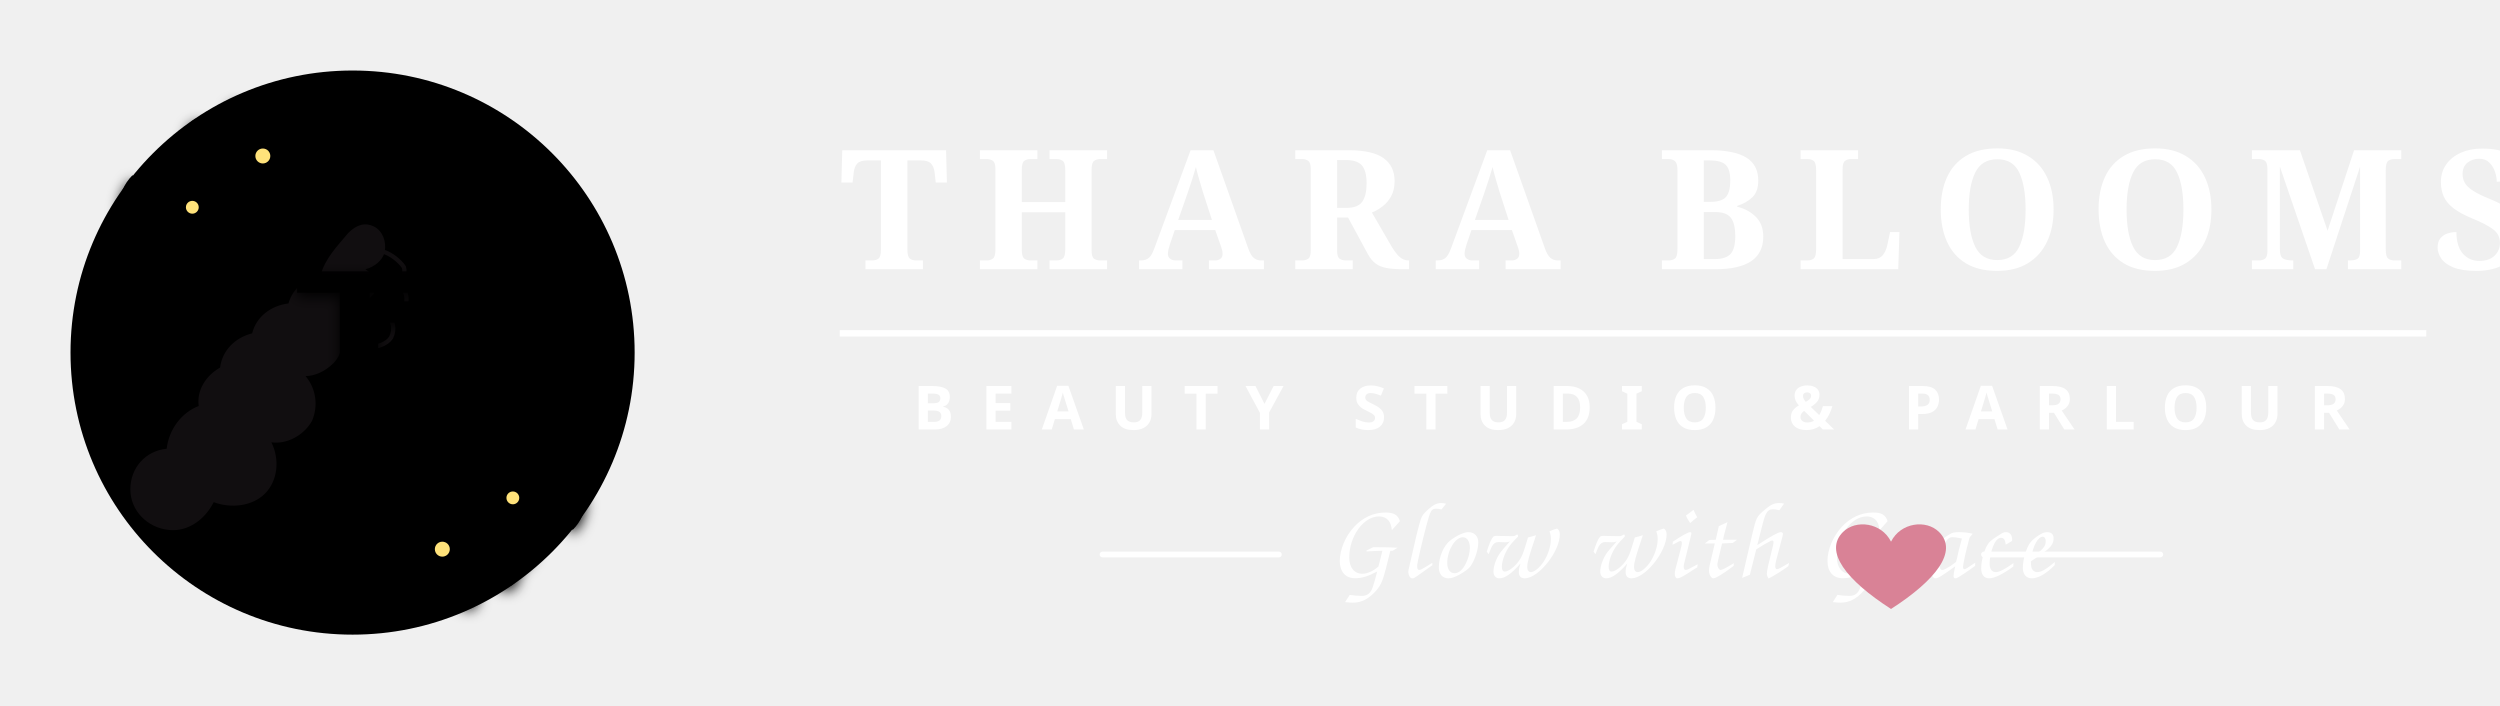
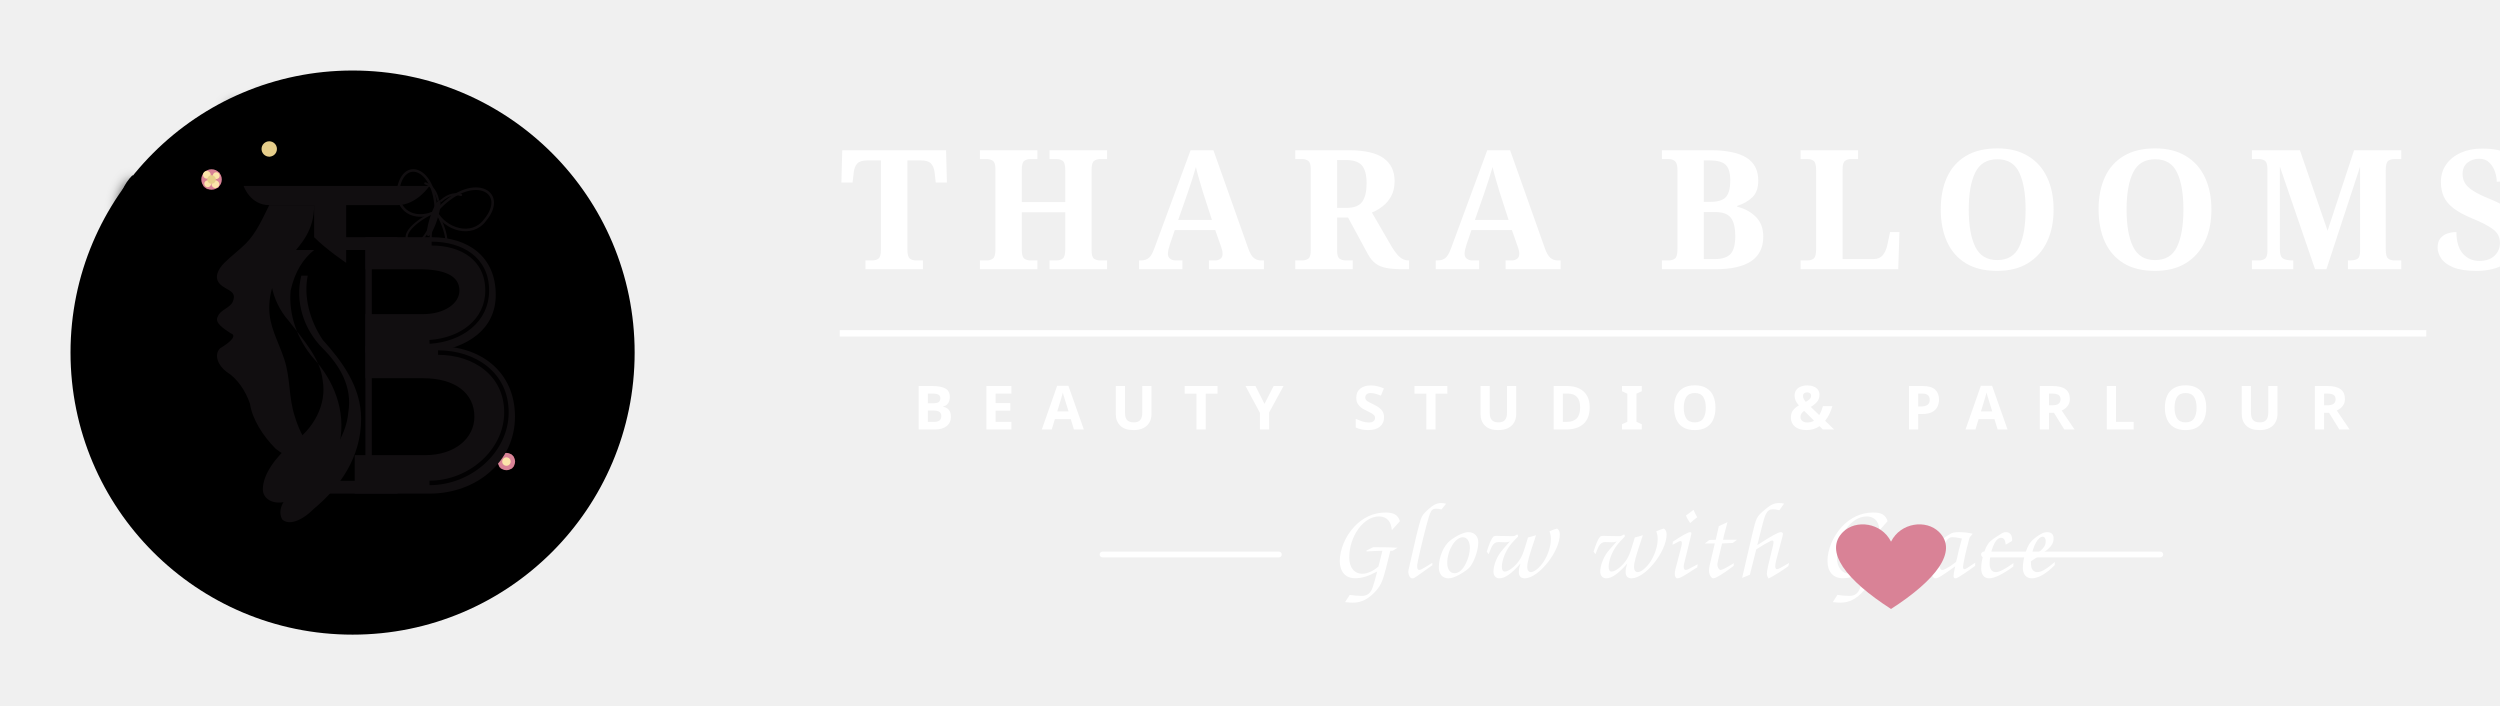
<svg xmlns="http://www.w3.org/2000/svg" viewBox="0 0 780 220" width="100%" height="100%" fill="none">
  <defs>
    <radialGradient id="lldBlush" cx="50%" cy="50%" r="50%">
      <stop offset="0%" stopColor="#FFF5F7" />
      <stop offset="65%" stopColor="#FCE7EC" />
      <stop offset="100%" stopColor="#F8D8DF" />
    </radialGradient>
    <linearGradient id="lldGold" x1="0%" y1="0%" x2="100%" y2="100%">
-       <stop offset="0%" stopColor="#E6CE8A" />
-       <stop offset="25%" stopColor="#FFF2C6" />
-       <stop offset="55%" stopColor="#D8B55C" />
-       <stop offset="85%" stopColor="#F5E4AA" />
-       <stop offset="100%" stopColor="#C9A44C" />
+       <stop offset="0%" stopColor="#D8B55C" />
+       <stop offset="25%" stopColor="#F5E4AA" />
+       <stop offset="55%" stopColor="#C9A44C" />
+       <stop offset="85%" stopColor="#E6CE8A" />
+       <stop offset="100%" stopColor="#9E7624" />
    </linearGradient>
    <linearGradient id="lldPetalPink" x1="0%" y1="0%" x2="100%" y2="100%">
      <stop offset="0%" stopColor="#FFDEE6" />
      <stop offset="45%" stopColor="#F49EB0" />
      <stop offset="100%" stopColor="#D96983" />
    </linearGradient>
    <linearGradient id="lldPetalDeep" x1="0%" y1="0%" x2="100%" y2="100%">
      <stop offset="0%" stopColor="#F6A7B8" />
      <stop offset="100%" stopColor="#BD435E" />
    </linearGradient>
    <linearGradient id="lldGreen" x1="0%" y1="0%" x2="100%" y2="100%">
      <stop offset="0%" stopColor="#6C8F6F" />
      <stop offset="60%" stopColor="#43684B" />
      <stop offset="100%" stopColor="#2A4531" />
    </linearGradient>
    <filter id="lldShadow" x="-10%" y="-10%" width="125%" height="125%">
-       <feDropShadow dx="0" dy="2" stdDeviation="3" floodColor="#000000" floodOpacity="0.3" />
+       <feDropShadow dx="0" dy="2" stdDeviation="3" floodColor="#110E10" floodOpacity="0.18" />
    </filter>
  </defs>
  <g transform="translate(10, 10)">
    <g transform="scale(0.6667)">
      <circle cx="150" cy="150" r="132" fill="url(#lldBlush)" />
      <circle cx="150" cy="150" r="126" stroke="url(#lldGold)" stroke-width="2.5" />
      <circle cx="150" cy="150" r="118" stroke="url(#lldGold)" stroke-width="1.2" opacity="0.8" />
      <g filter="url(#lldShadow)">
        <path d="M72 105 C66 90 72 69 90 57 C102 48 120 45 132 45" stroke="url(#lldGreen)" stroke-width="1.8" fill="none" opacity="0.85" />
        <path d="M60 117 C50 111 48 99 54 90 C62 96 66 108 60 117 Z" fill="url(#lldGreen)" />
        <path d="M48 93 C39 87 39 75 47 67 C53 75 56 87 48 93 Z" fill="url(#lldGreen)" />
        <path d="M66 75 C60 63 66 51 75 48 C77 57 74 69 66 75 Z" fill="url(#lldGreen)" />
        <path d="M93 54 C96 40 108 36 117 39 C114 48 105 54 93 54 Z" fill="url(#lldGreen)" />
        <path d="M117 42 C123 30 135 30 141 35 C137 42 129 45 117 42 Z" fill="url(#lldGreen)" />
        <ellipse cx="96" cy="38" rx="5" ry="6.5" fill="url(#lldPetalPink)" />
-         <ellipse cx="78" cy="48" rx="6" ry="7.5" fill="url(#lldPetalDeep)" />
-         <g transform="translate(108, 60)">
-           <path d="M0 -15 C6 -24 20 -20 18 -8 C15 2 0 10 -4 10 C-8 10 -15 2 -12 -8 C-10 -20 4 -24 0 -15 Z" fill="url(#lldPetalPink)" />
-           <circle cx="0" cy="-2" r="3.5" fill="#FFE27A" />
+         <ellipse cx="110" cy="33" rx="4.5" ry="6" fill="url(#lldPetalPink)" />
+         <g transform="translate(84, 69)">
+           <path d="M0 0 C-15 -27 15 -27 0 0 Z" fill="url(#lldPetalPink)" />
+           <path d="M0 0 C24 -18 33 12 0 0 Z" fill="url(#lldPetalPink)" />
+           <path d="M0 0 C18 24 -12 30 0 0 Z" fill="url(#lldPetalPink)" />
+           <path d="M0 0 C-24 18 -30 -12 0 0 Z" fill="url(#lldPetalPink)" />
+           <path d="M0 0 C-12 -24 21 -18 0 0 Z" fill="url(#lldPetalDeep)" opacity="0.85" />
+           <path d="M0 0 C21 -6 21 21 0 0 Z" fill="url(#lldPetalDeep)" opacity="0.85" />
+           <circle cx="0" cy="0" r="4.8" fill="#D98296" />
+           <circle cx="-2.2" cy="-2.2" r="1.8" fill="#FCE4AA" />
+           <circle cx="2.2" cy="-1.8" r="1.6" fill="#FCE4AA" />
+           <circle cx="1.8" cy="2.2" r="1.8" fill="#FCE4AA" />
+           <circle cx="-1.8" cy="2" r="1.6" fill="#FCE4AA" />
+           <circle cx="0" cy="0" r="2" fill="#E6CE8A" />
        </g>
-         <g transform="translate(75, 84)">
-           <path d="M0 -14 C5 -22 18 -18 16 -7 C13 2 0 9 -3 9 C-7 9 -13 2 -10 -7 C-8 -18 3 -22 0 -14 Z" fill="url(#lldPetalDeep)" />
-           <circle cx="0" cy="-2" r="3" fill="#FFE27A" />
+         <g transform="translate(111, 54) scale(0.72)">
+           <circle cx="0" cy="-12" r="10" fill="url(#lldPetalPink)" />
+           <circle cx="12" cy="-3" r="10" fill="url(#lldPetalPink)" />
+           <circle cx="8" cy="12" r="10" fill="url(#lldPetalPink)" />
+           <circle cx="-8" cy="12" r="10" fill="url(#lldPetalPink)" />
+           <circle cx="-12" cy="-3" r="10" fill="url(#lldPetalPink)" />
+           <circle cx="0" cy="1" r="5" fill="#E6CE8A" />
        </g>
      </g>
      <g filter="url(#lldShadow)">
-         <path d="M228 195 C234 210 228 231 210 243 C198 252 180 255 168 255" stroke="url(#lldGreen)" stroke-width="1.8" fill="none" opacity="0.85" />
-         <path d="M240 183 C250 189 252 201 246 210 C238 204 234 192 240 183 Z" fill="url(#lldGreen)" />
-         <path d="M252 207 C261 213 261 225 253 233 C247 225 244 213 252 207 Z" fill="url(#lldGreen)" />
-         <path d="M234 225 C240 237 234 249 225 252 C223 243 226 231 234 225 Z" fill="url(#lldGreen)" />
-         <ellipse cx="204" cy="262" rx="5" ry="6.5" fill="url(#lldPetalPink)" />
-         <ellipse cx="222" cy="252" rx="6" ry="7.5" fill="url(#lldPetalDeep)" />
-         <g transform="translate(192, 240)">
-           <path d="M0 15 C-6 24 -20 20 -18 8 C-15 -2 0 -10 4 -10 C8 -10 15 -2 12 8 C10 20 -4 24 0 15 Z" fill="url(#lldPetalPink)" />
-           <circle cx="0" cy="2" r="3.5" fill="#FFE27A" />
-         </g>
-         <g transform="translate(225, 216)">
-           <path d="M0 14 C-5 22 -18 18 -16 7 C-13 -2 0 -9 3 -9 C7 -9 13 -2 10 7 C8 18 -3 22 0 14 Z" fill="url(#lldPetalDeep)" />
-           <circle cx="0" cy="2" r="3" fill="#FFE27A" />
+         <path d="M195 234 C210 228 228 216 240 201 C249 189 255 171 255 159" stroke="url(#lldGreen)" stroke-width="1.8" fill="none" opacity="0.85" />
+         <path d="M222 228 C231 236 243 234 249 225 C243 219 231 219 222 228 Z" fill="url(#lldGreen)" />
+         <path d="M237 207 C249 212 258 206 261 195 C252 192 243 198 237 207 Z" fill="url(#lldGreen)" />
+         <path d="M249 183 C260 185 267 176 267 165 C258 165 252 174 249 183 Z" fill="url(#lldGreen)" />
+         <g transform="translate(222, 201) scale(0.9)">
+           <path d="M0 0 C-15 -24 15 -24 0 0 Z" fill="url(#lldPetalPink)" />
+           <path d="M0 0 C24 -15 27 15 0 0 Z" fill="url(#lldPetalPink)" />
+           <path d="M0 0 C15 24 -15 24 0 0 Z" fill="url(#lldPetalPink)" />
+           <path d="M0 0 C-24 15 -24 -15 0 0 Z" fill="url(#lldPetalPink)" />
+           <circle cx="0" cy="0" r="4.5" fill="#D98296" />
+           <circle cx="0" cy="0" r="2.2" fill="#FCE4AA" />
        </g>
      </g>
-       <g fill="#110E10">
-         <path d="M148 94 C152 90 156 89 160 91 C164 93 166 98 165 103 C164 107 160 110 156 111 C159 113 162 116 161 120 C160 124 156 126 153 126 C155 129 157 132 155 136 C153 139 148 141 144 140 C146 145 145 151 141 155 C137 159 132 161 128 161 C133 167 134 175 131 182 C127 189 119 193 112 192 C116 200 115 210 109 216 C103 222 93 223 85 220 C81 228 73 234 64 233 C54 232 46 224 46 214 C46 204 53 196 63 195 C64 186 70 178 78 175 C77 168 81 161 88 157 C89 149 95 143 103 141 C105 133 112 128 120 127 C122 120 128 115 135 114 C137 106 143 100 148 94 Z" />
-         <path d="M165 103 C168 104 172 107 174 110 C175 113 173 116 170 117 C174 119 176 123 175 127 C174 130 170 132 166 132 C169 135 170 139 168 143 C166 146 161 148 157 147" fill="none" stroke="#110E10" stroke-width="2" stroke-linecap="round" />
+       <g transform="translate(189, 84) rotate(18) scale(1.1)">
+         <path d="M0 0 C-6 -18 -21 -18 -18 -3 C-15 6 -6 6 0 0 Z" fill="url(#lldPetalPink)" stroke="#110E10" stroke-width="1.1" />
+         <path d="M0 0 C9 -21 27 -18 21 -3 C18 6 6 6 0 0 Z" fill="url(#lldPetalPink)" stroke="#110E10" stroke-width="1.1" />
+         <path d="M0 0 C-7 6 -12 15 -6 16 C-1 16 0 7 0 0 Z" fill="url(#lldPetalDeep)" stroke="#110E10" stroke-width="0.9" />
+         <path d="M0 0 C7 6 12 15 6 16 C1 16 0 7 0 0 Z" fill="url(#lldPetalDeep)" stroke="#110E10" stroke-width="0.9" />
+         <ellipse cx="0" cy="3" rx="1.6" ry="8" fill="#110E10" />
+         <path d="M-0.7 -5 C-3 -9 -6 -10 -8 -10" stroke="#110E10" stroke-width="0.9" stroke-linecap="round" />
+         <path d="M0.7 -5 C3 -9 6 -10 8 -10" stroke="#110E10" stroke-width="0.9" stroke-linecap="round" />
      </g>
-       <g fill="url(#lldGold)" filter="url(#lldShadow)">
-         <path d="M124 112 L182 112 L182 122 L158 122 L158 184 L144 184 L144 122 L124 122 Z" opacity="0.95" />
-         <path d="M148 126 L178 126 C188 126 196 132 196 141 C196 147 192 152 186 154 C194 157 199 163 199 171 C199 181 190 188 178 188 L148 188 Z M162 136 L162 151 L176 151 C181 151 185 147 185 143 C185 139 181 136 176 136 Z M162 161 L162 178 L178 178 C183 178 187 174 187 169 C187 165 183 161 178 161 Z" opacity="0.95" />
-       </g>
-       <g transform="translate(196, 92) rotate(-15) scale(0.95)" fill="url(#lldGold)" filter="url(#lldShadow)">
-         <path d="M0 0 C4 -10 14 -12 18 -7 C22 -2 18 8 10 10 C16 14 18 22 13 25 C8 28 2 24 0 16 Z" />
-         <path d="M0 0 C-4 -10 -14 -12 -18 -7 C-22 -2 -18 8 -10 10 C-16 14 -18 22 -13 25 C-8 28 -2 24 0 16 Z" opacity="0.75" />
-         <line x1="0" y1="-8" x2="0" y2="20" stroke="url(#lldGold)" stroke-width="1.5" />
+       <g>
+         <path d="M99 72 L186 72 C186 72 180 81 171 81 L147 81 L147 108 C147 108 138 102 132 96 L132 81 L111 81 C102 81 99 72 99 72 Z" fill="#110E10" />
+         <path d="M111 81 C108 87 105 94 100 99 C97 102 93 105 90 108 C87 111 85 115 88 118 C91 121 96 121 94 126 C93 129 88 130 87 133 C85 136 90 139 93 141 C96 142 93 145 88 148 C85 151 87 156 91 159 C96 162 100 168 102 174 C103 181 108 189 114 195 C123 202 135 205 141 204 C132 199 126 190 123 180 C120 171 121 162 118 153 C115 144 111 138 111 129 C111 120 115 111 121 105 C126 99 132 93 132 81 Z" fill="#110E10" />
+         <path d="M114 102 C109 112 112 126 120 135 C127 144 135 153 136 163 C138 174 132 186 121 193 C114 199 108 207 108 214 C108 219 114 222 121 219 C132 214 141 204 144 192 C147 177 141 163 132 153 C124 144 120 132 121 121 C123 112 127 106 132 102 Z" fill="#110E10" />
+         <path d="M126 114 C123 126 127 139 136 148 C144 156 150 166 148 178 C147 190 138 202 127 210 C120 216 114 222 117 228 C120 231 126 229 132 223 C144 213 154 199 154 181 C154 166 145 154 136 144 C130 135 127 124 129 114 Z" fill="#110E10" />
+         <path d="M144 102 L156 102 L156 210 L144 210 C139 210 138 214 138 216 L171 216 C171 214 170 210 165 210 L159 210 L159 102 L165 102 C170 102 171 98 171 96 L138 96 C138 98 139 102 144 102 Z" fill="#110E10" />
+         <path d="M156 96 L187 96 C204 96 217 105 217 123 C217 139 204 148 186 150 L156 150 L156 132 L183 132 C193 132 200 127 200 121 C200 114 193 111 181 111 L156 111 Z" fill="#110E10" />
+         <path d="M156 147 L190 147 C210 147 226 159 226 180 C226 201 208 216 186 216 L151 216 L151 198 L184 198 C198 198 207 190 207 180 C207 169 198 162 183 162 L156 162 Z" fill="#110E10" />
+         <path d="M187 99 C201 99 213 106 213 121 C213 135 201 144 186 145" stroke="url(#lldGold)" stroke-width="1.8" fill="none" opacity="0.9" />
+         <path d="M190 150 C207 150 222 160 222 178 C222 196 205 211 186 211" stroke="url(#lldGold)" stroke-width="2.1" fill="none" opacity="0.9" />
      </g>
    </g>
  </g>
  <line x1="236" y1="36" x2="236" y2="184" stroke="url(#lldGold)" stroke-width="2.5" stroke-linecap="round" />
  <g transform="translate(262, 0)">
    <text x="0" y="84" font-family="'Cinzel', 'Playfair Display', Georgia, serif" font-size="52" font-weight="700" fill="#FFFFFF" letter-spacing="0.16em">
      THARA BLOOMS
    </text>
    <line x1="0" y1="104" x2="495" y2="104" stroke="#FFFFFF" stroke-width="2" />
    <text x="247" y="134" text-anchor="middle" font-family="'Montserrat', 'Cinzel', sans-serif" font-size="19" font-weight="600" fill="#FFFFFF" letter-spacing="0.44em">
      BEAUTY STUDIO &amp; PARLOUR
    </text>
    <g transform="translate(247, 180)">
      <line x1="-165" y1="-7" x2="-110" y2="-7" stroke="#FFFFFF" stroke-width="1.8" stroke-linecap="round" />
      <text x="-95" y="0" font-family="'Alex Brush', 'Great Vibes', 'Cormorant Garamond', cursive" font-style="italic" font-size="34" font-weight="500" fill="#FFFFFF" letter-spacing="0.04em">
        Glow with Grace
      </text>
      <path d="M96 -14 C92 -18 84 -17 81 -11 C78 -17 70 -18 66 -14 C60 -8 67 1 81 10 C95 1 102 -8 96 -14 Z" fill="#D98296" />
      <line x1="110" y1="-7" x2="165" y2="-7" stroke="#FFFFFF" stroke-width="1.8" stroke-linecap="round" />
    </g>
  </g>
</svg>
